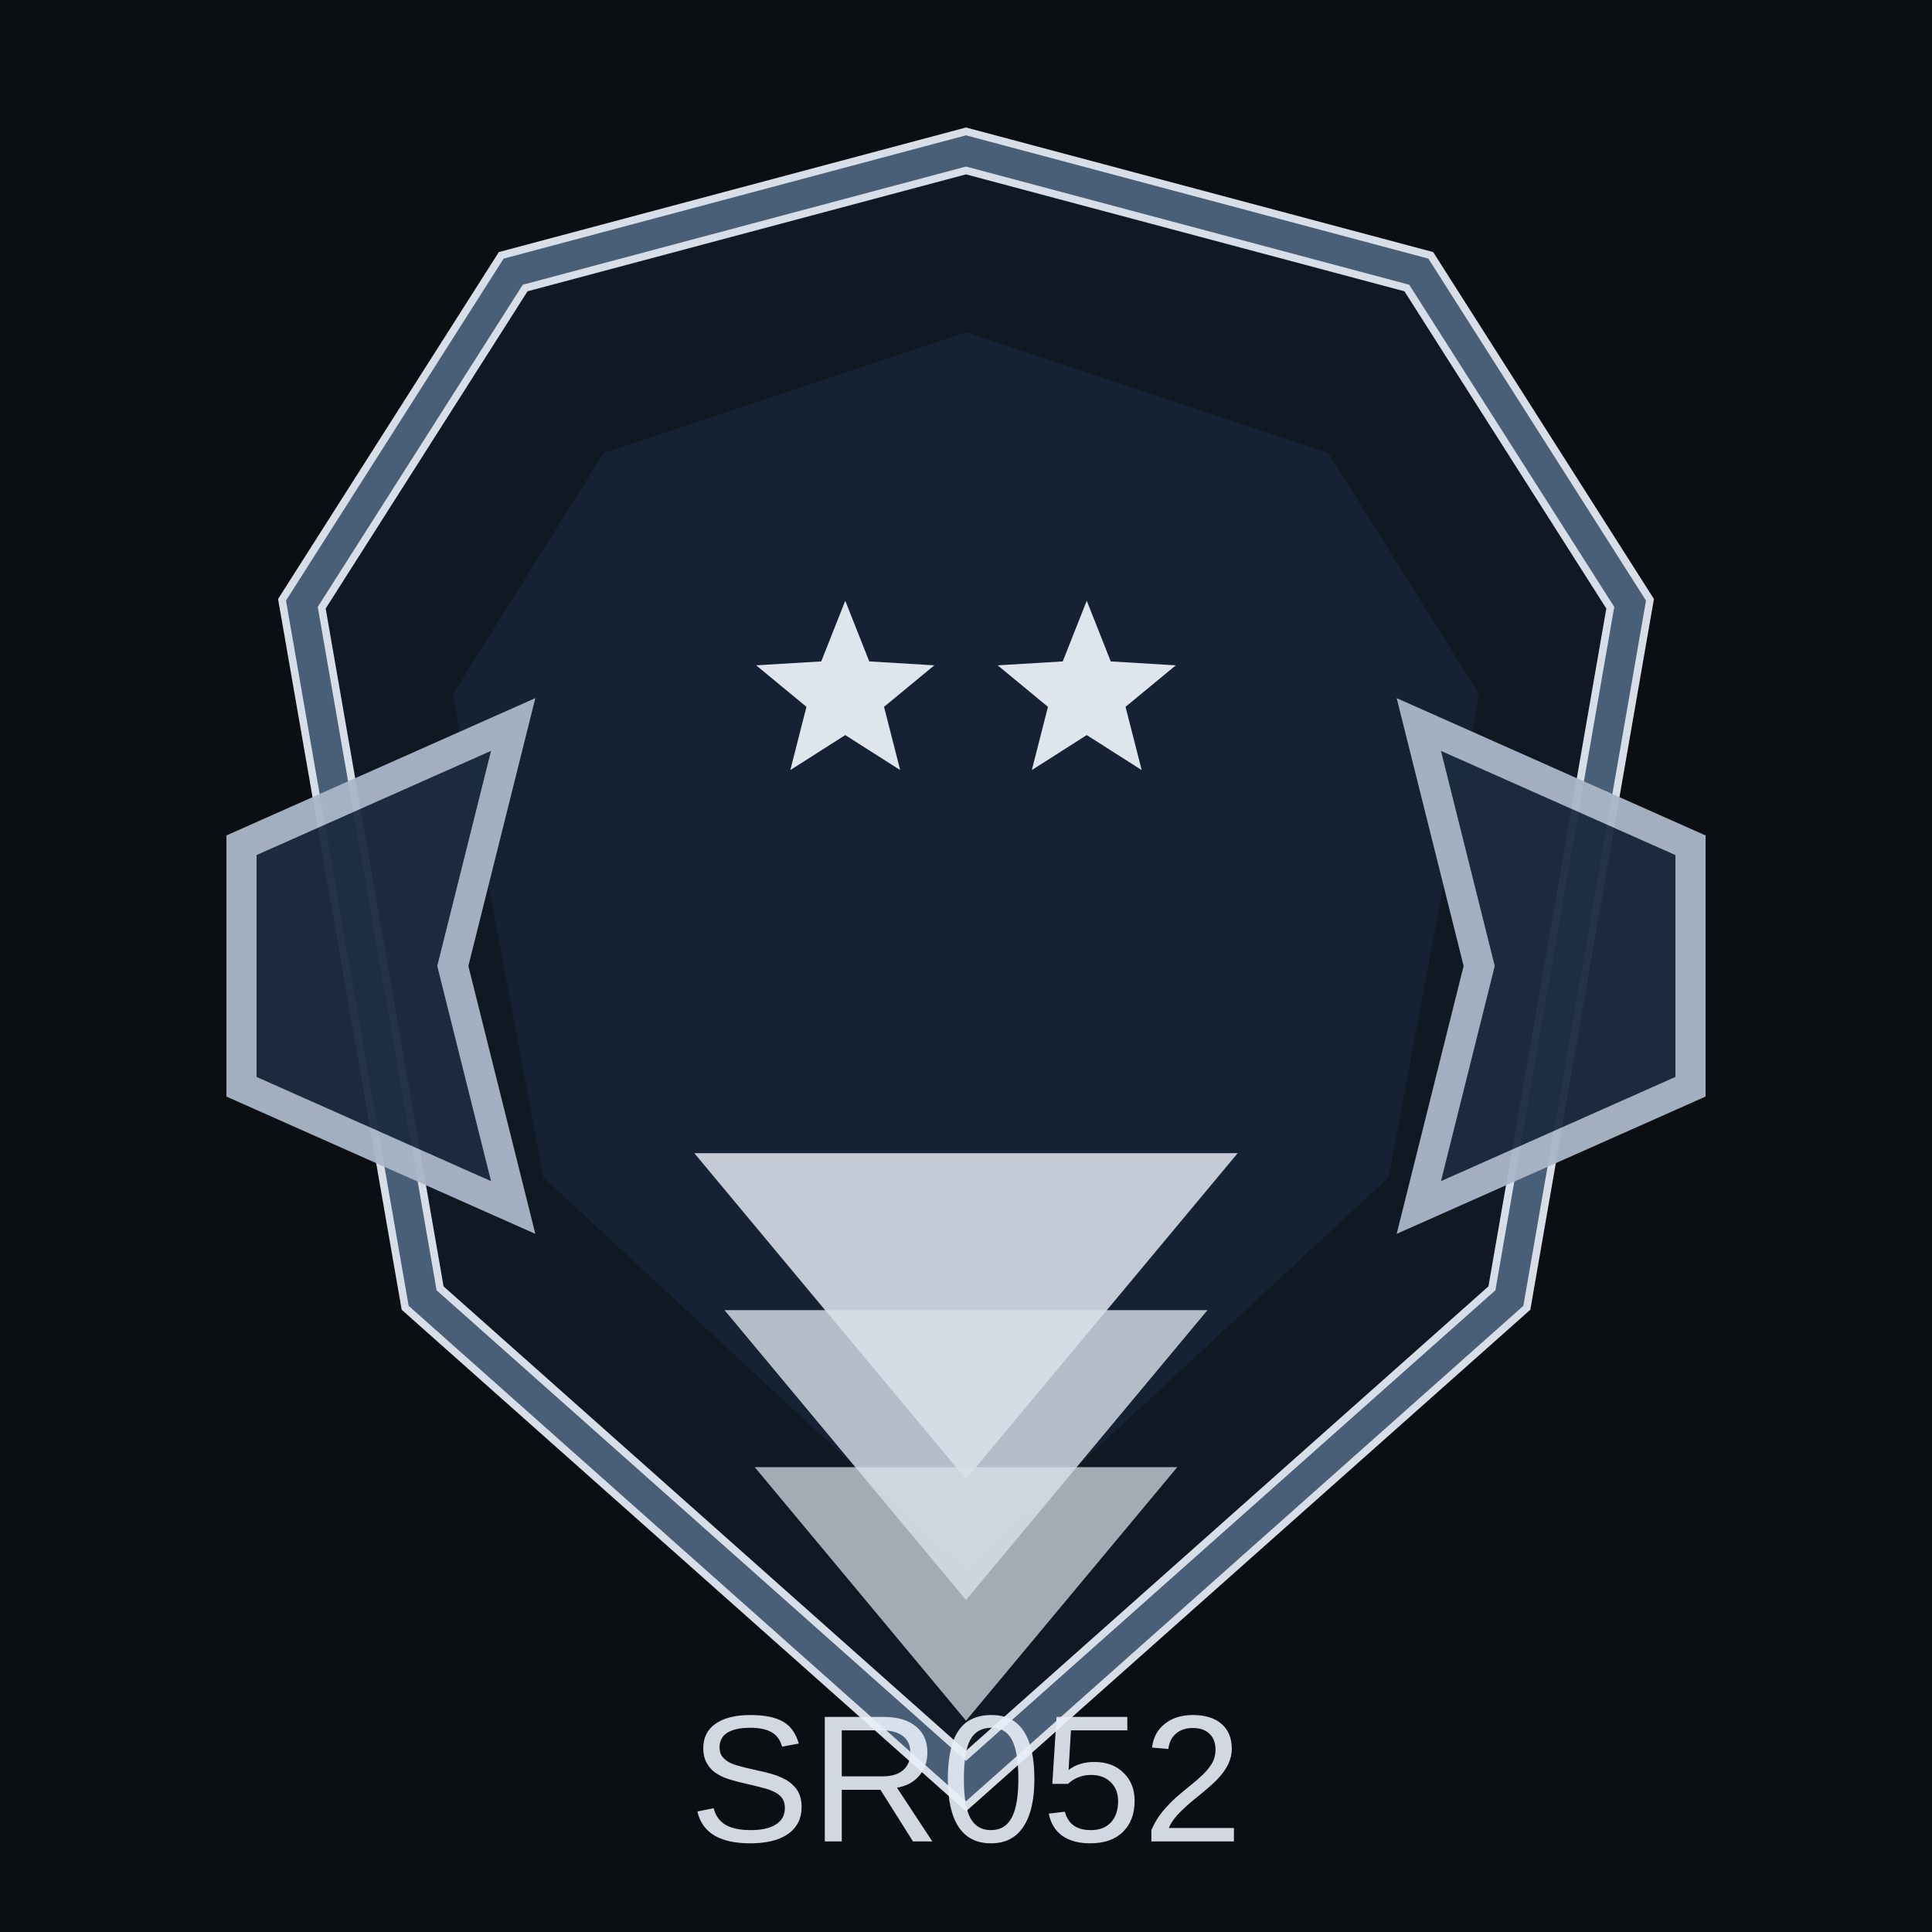
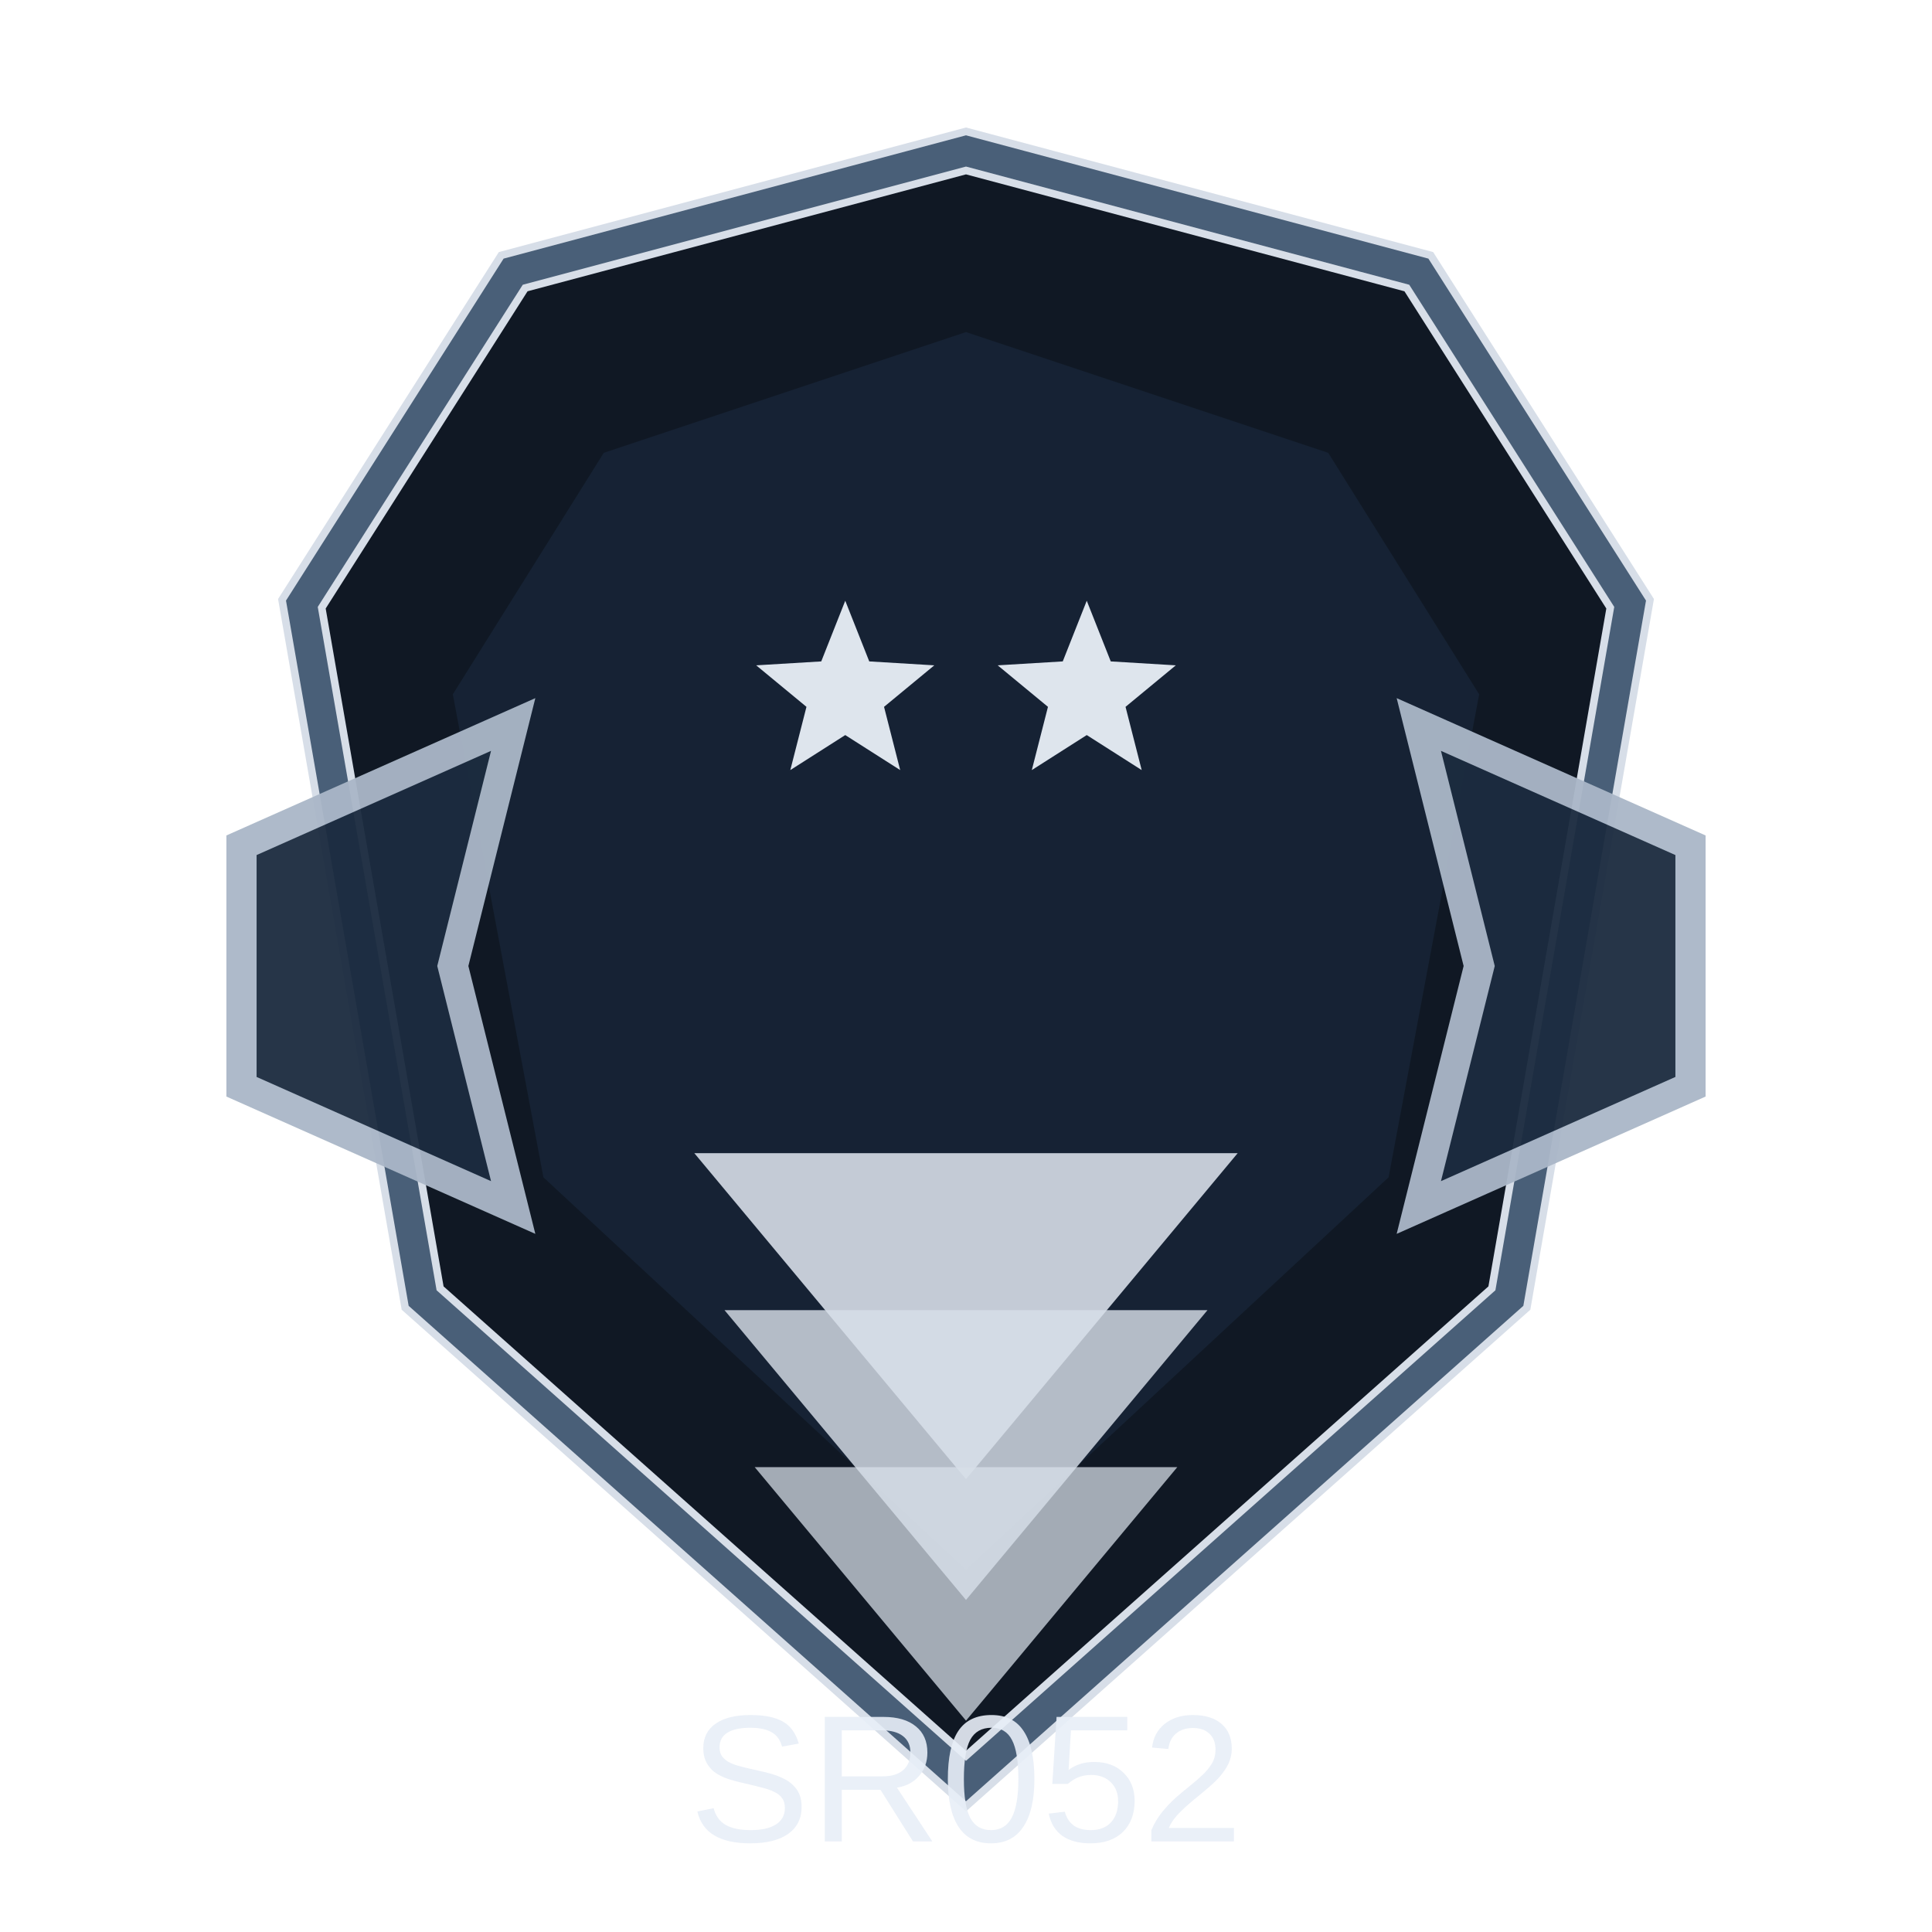
<svg xmlns="http://www.w3.org/2000/svg" width="128" height="128" viewBox="0 0 128 128">
-   <rect x="0" y="0" width="128" height="128" fill="#0b0f14" />
  <path d="M 64 10 L 94 18 L 108 40 L 100 86 L 64 118 L 28 86 L 20 40 L 34 18 Z" fill="#101824" stroke="#d7dee8" stroke-width="3" />
  <path d="M 64 10 L 94 18 L 108 40 L 100 86 L 64 118 L 28 86 L 20 40 L 34 18 Z" fill="none" stroke="#3a516b" stroke-width="2" opacity="0.9" />
  <path d="M64 22 L88 30 L98 46 L92 78 L64 104 L36 78 L30 46 L40 30 Z" fill="#162335" opacity="0.9" />
  <path d="M16 56 L34 48 L30 64 L34 80 L16 72 Z" fill="#1b2b3f" stroke="#aab7c7" stroke-width="2" opacity="0.95" />
  <path d="M112 56 L94 48 L98 64 L94 80 L112 72 Z" fill="#1b2b3f" stroke="#aab7c7" stroke-width="2" opacity="0.95" />
  <path d="M 46.00 76.40 L 64.00 98.00 L 82.00 76.40 L 53.00 76.40 L 64.00 89.60 L 75.00 76.40 Z" fill="#d7dee8" opacity="0.90" />
  <path d="M 48.00 86.80 L 64.00 106.00 L 80.00 86.80 L 55.00 86.80 L 64.00 97.60 L 73.00 86.80 Z" fill="#d7dee8" opacity="0.82" />
  <path d="M 50.00 97.20 L 64.00 114.00 L 78.00 97.20 L 57.00 97.20 L 64.00 105.60 L 71.00 97.20 Z" fill="#d7dee8" opacity="0.74" />
  <path d="M 56.00 39.80 L 57.59 43.82 L 61.90 44.08 L 58.57 46.83 L 59.64 51.02 L 56.00 48.70 L 52.36 51.02 L 53.43 46.83 L 50.10 44.08 L 54.41 43.82 Z" fill="#e8eef7" opacity="0.95" />
  <path d="M 72.00 39.80 L 73.59 43.82 L 77.90 44.08 L 74.57 46.83 L 75.64 51.02 L 72.00 48.70 L 68.36 51.02 L 69.43 46.83 L 66.10 44.08 L 70.41 43.82 Z" fill="#e8eef7" opacity="0.95" />
  <text x="64" y="122" text-anchor="middle" font-family="system-ui,Segoe UI,Arial" font-size="12" fill="#e8eef7" opacity="0.9">SR052</text>
</svg>
